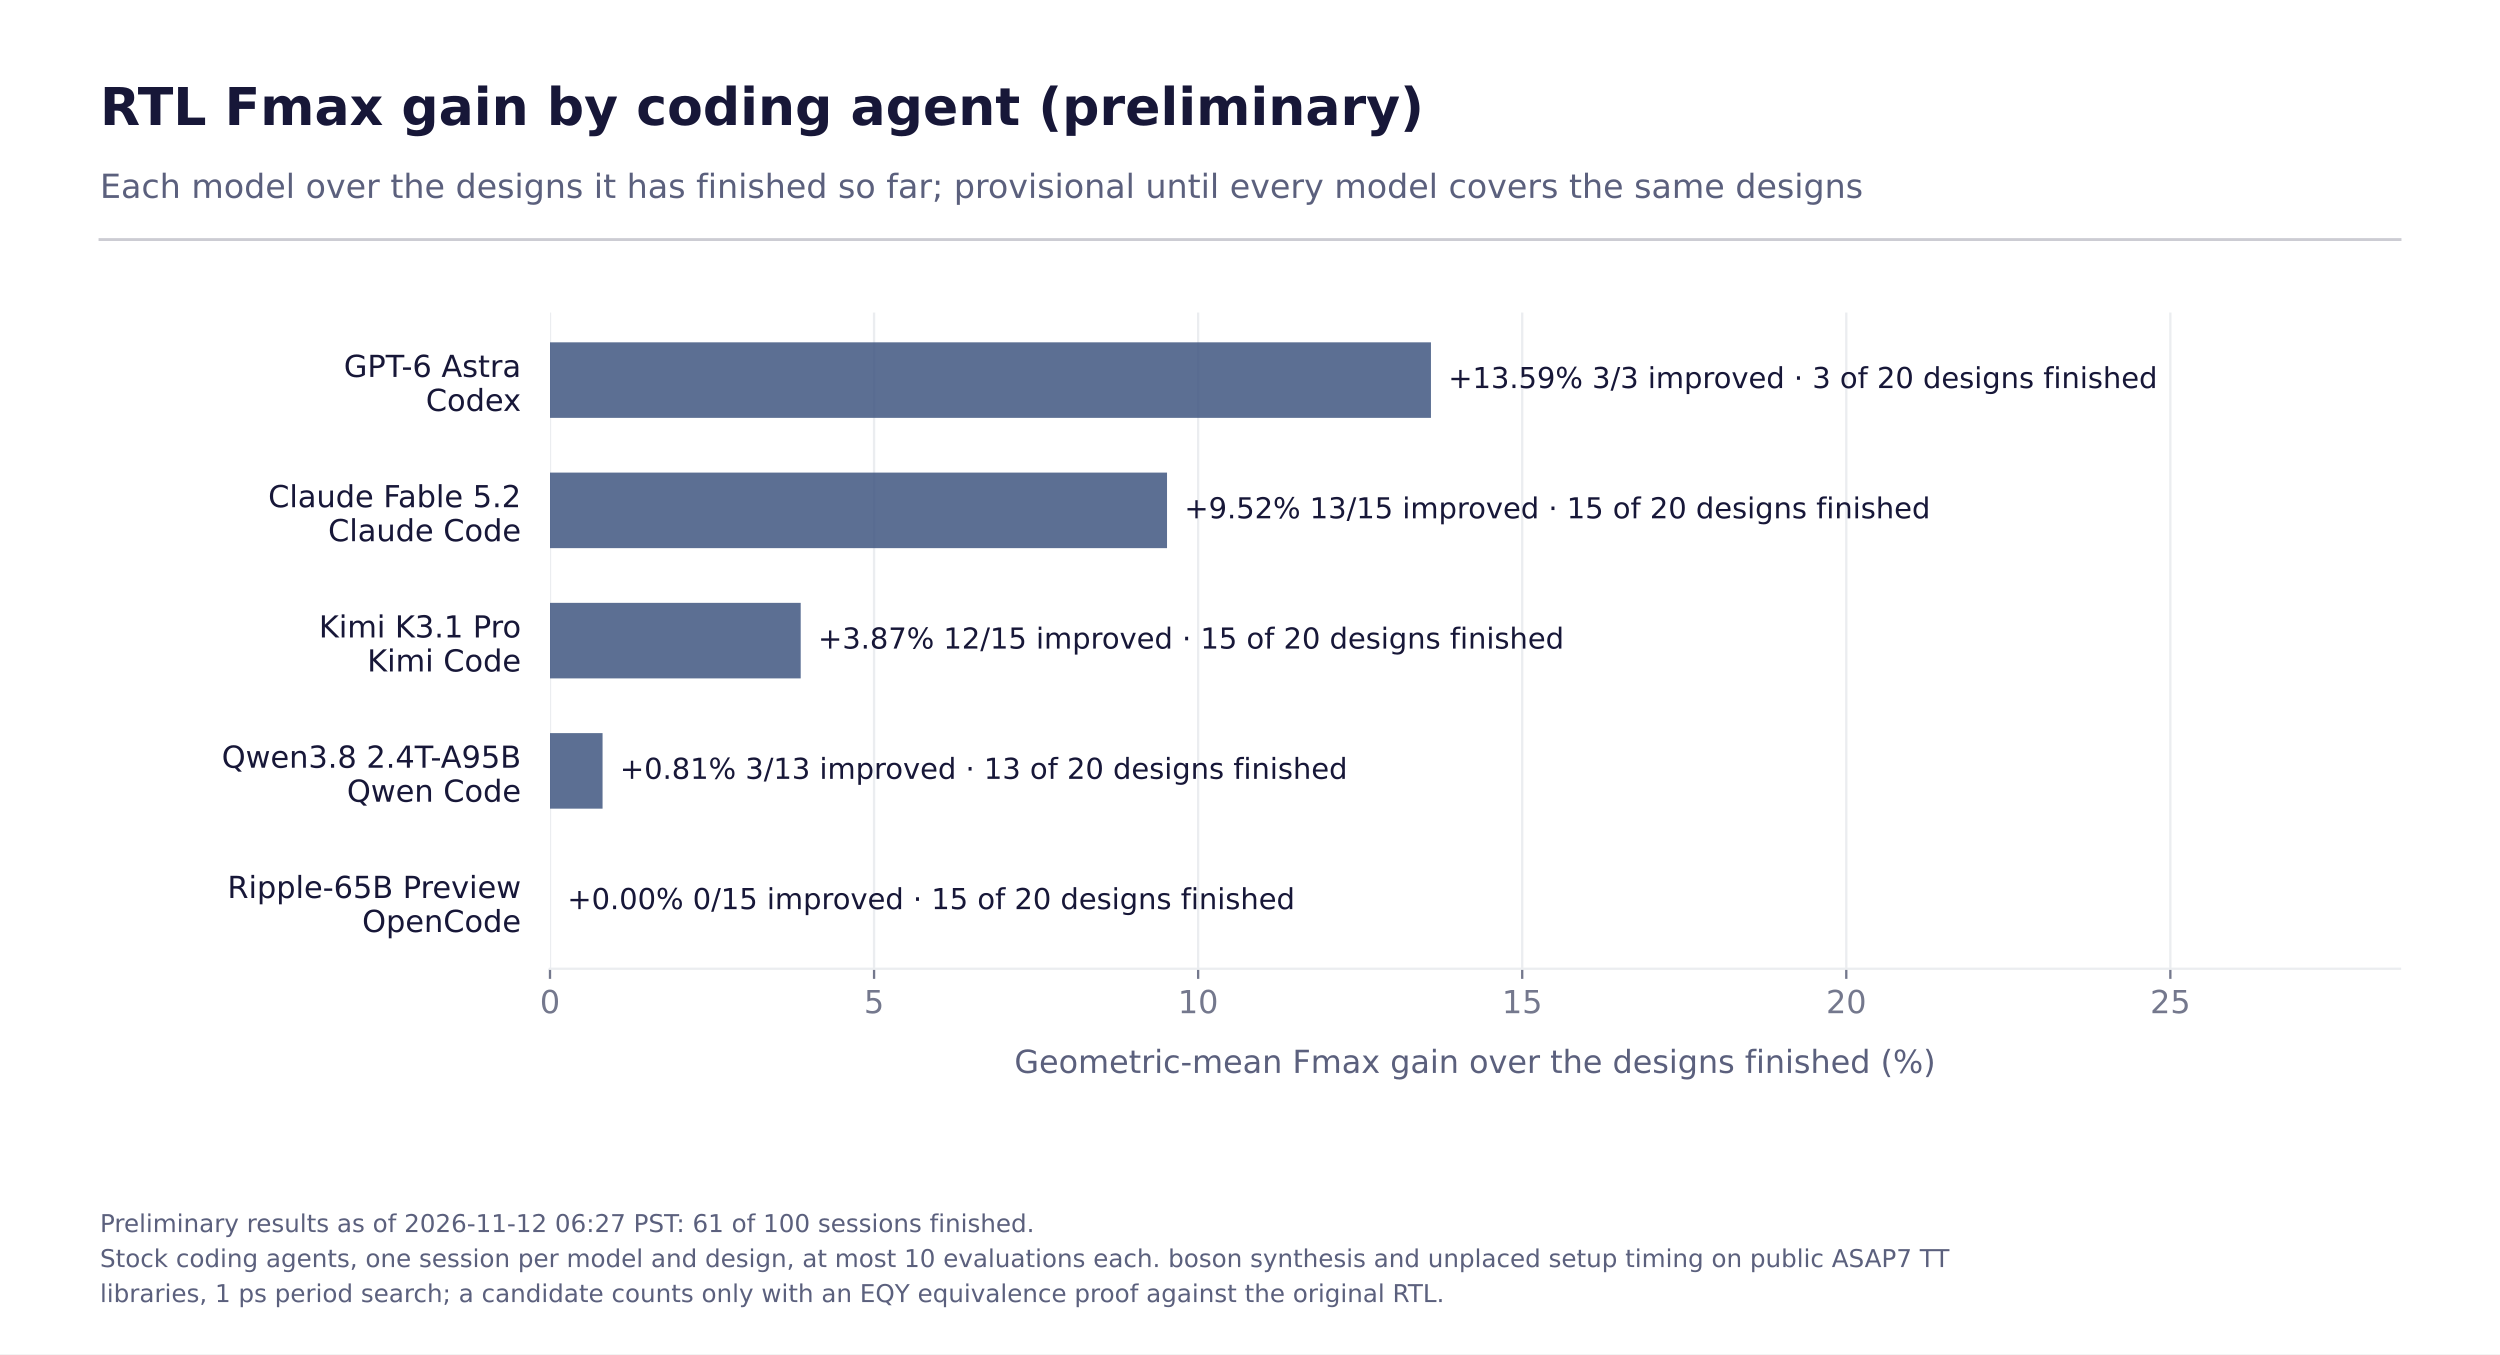
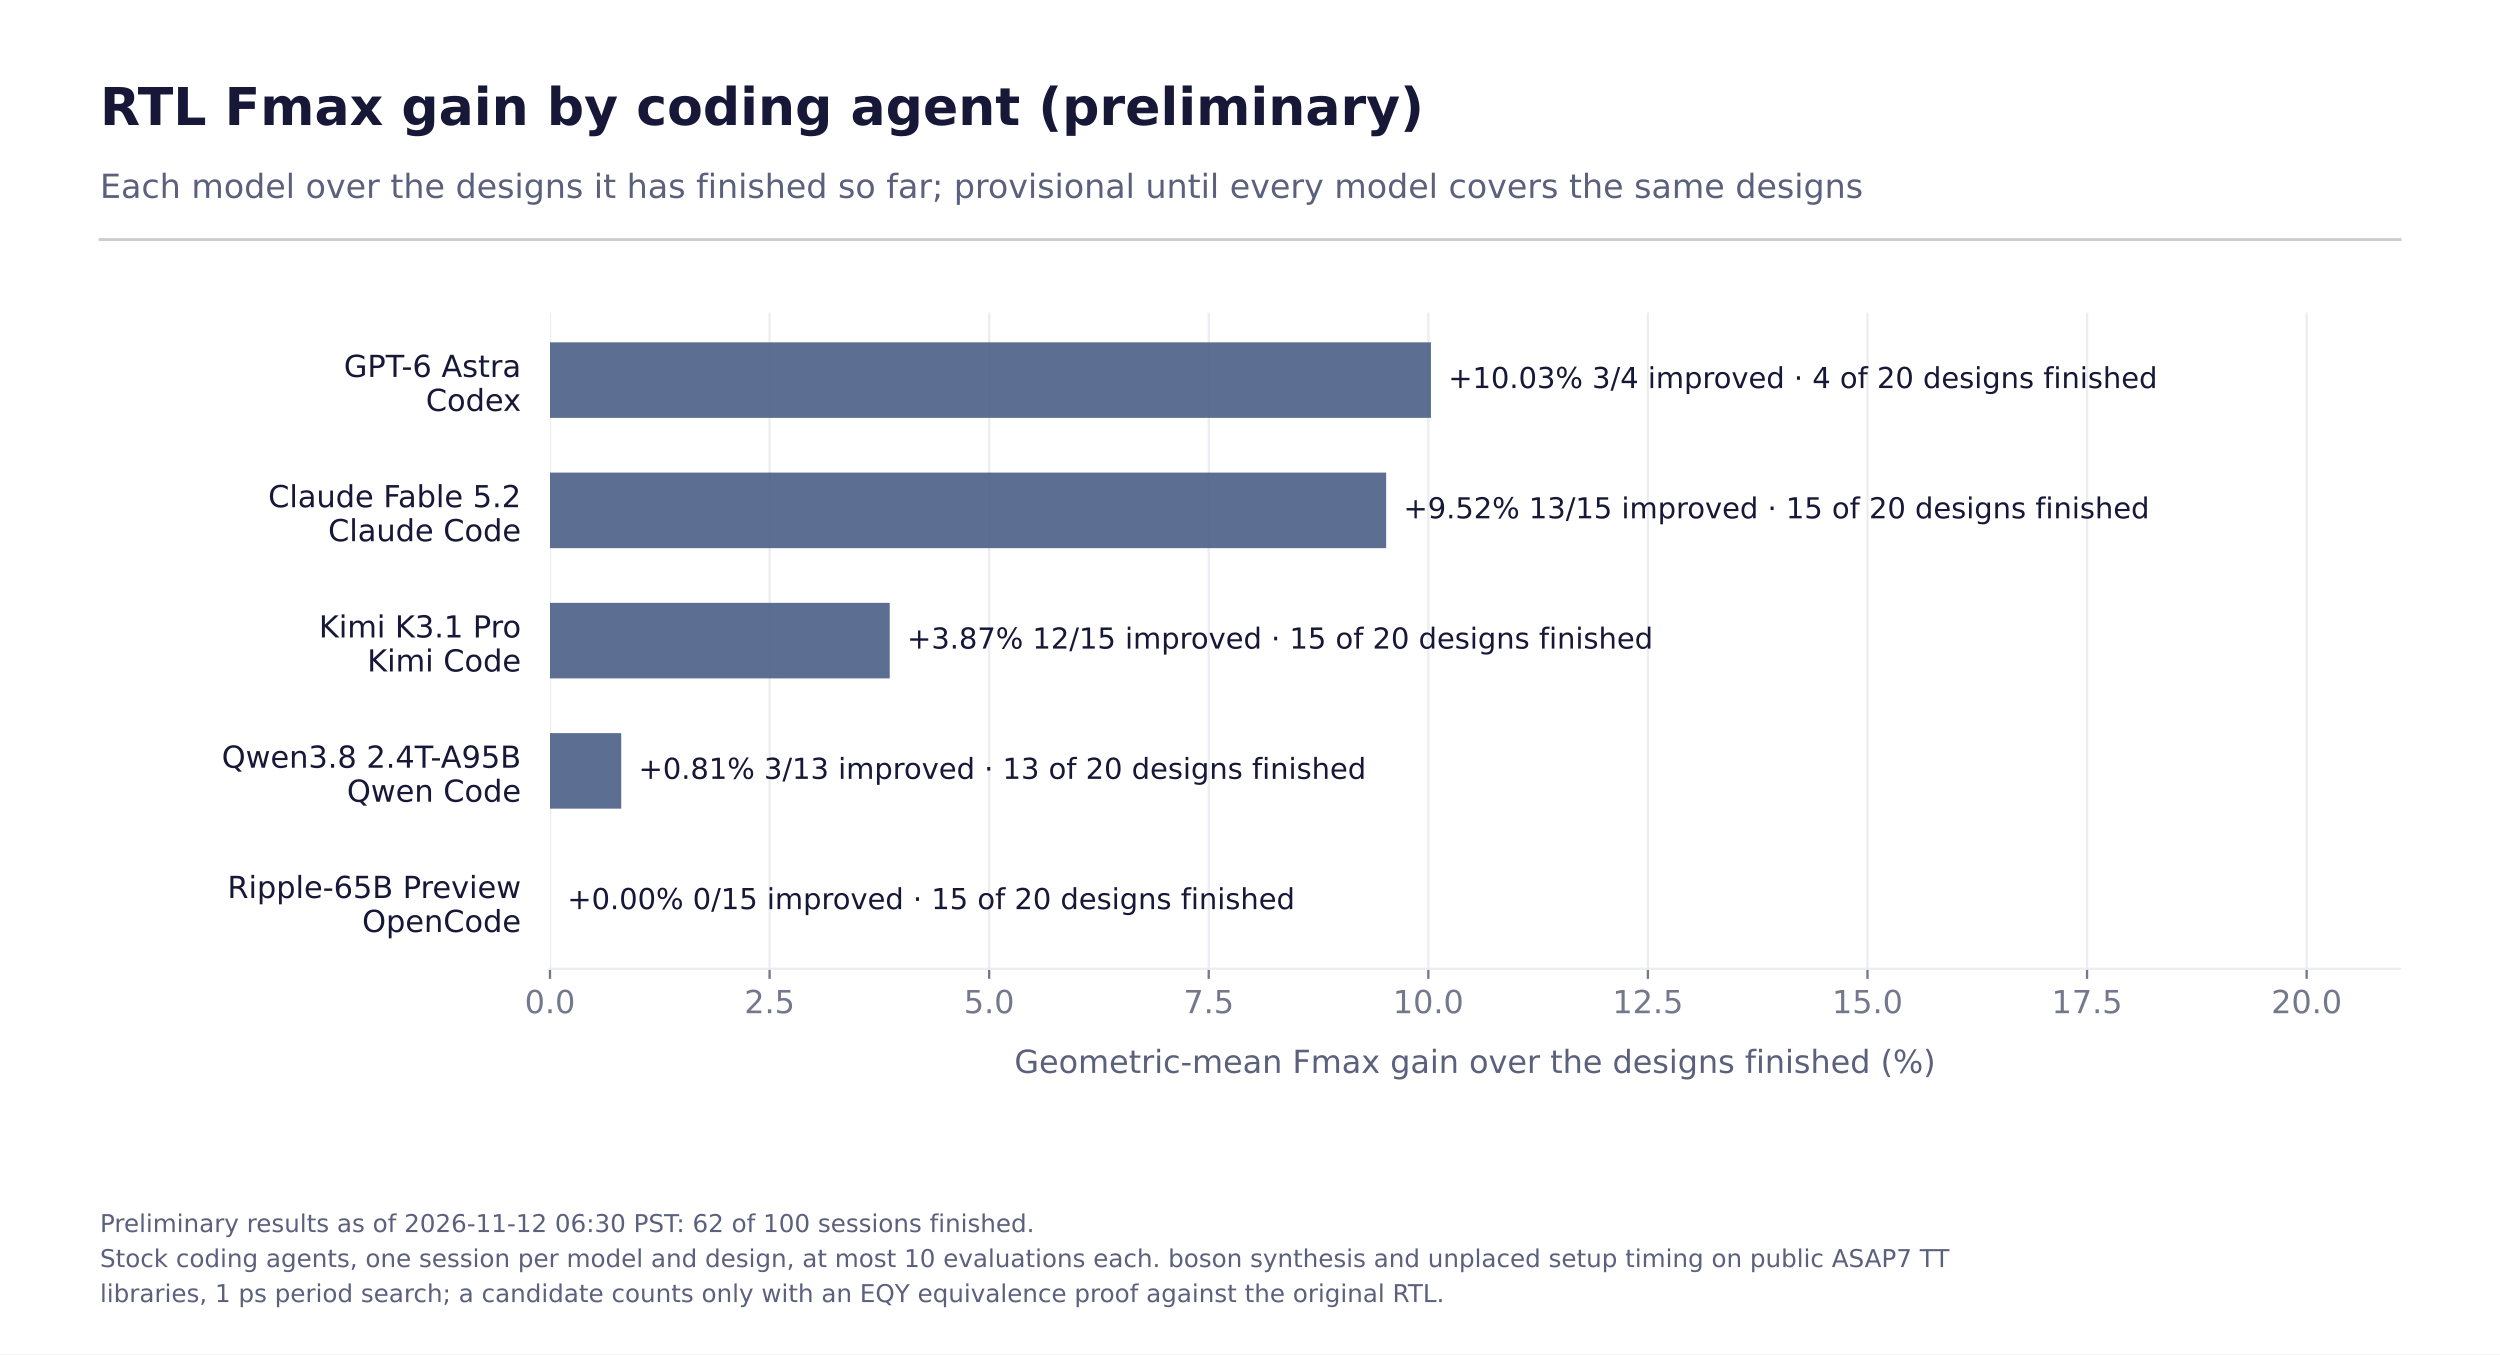
<svg xmlns="http://www.w3.org/2000/svg" xmlns:xlink="http://www.w3.org/1999/xlink" width="864pt" height="468pt" viewBox="0 0 864 468" version="1.1">
  <defs>
    <style type="text/css">*{stroke-linejoin: round; stroke-linecap: butt}</style>
  </defs>
  <g id="figure_1">
    <g id="patch_1">
      <path d="M 0 468  L 864 468  L 864 0  L 0 0  z " style="fill: #ffffff" />
    </g>
    <g id="axes_1">
      <g id="patch_2">
        <path d="M 190.08 334.8  L 829.44 334.8  L 829.44 108  L 190.08 108  z " style="fill: #ffffff" />
      </g>
      <g id="matplotlib.axis_1">
        <g id="xtick_1">
          <g id="line2d_1">
            <path d="M 190.08 334.8  L 190.08 108  " clip-path="url(#p4ebb32de9a)" style="fill: none; stroke: #ebedf0; stroke-width: 0.8; stroke-linecap: square" />
          </g>
          <g id="line2d_2">
            <defs>
              <path id="m93d353a957" d="M 0 0  L 0 3.5  " style="stroke: #74788d; stroke-width: 0.8" />
            </defs>
            <g>
              <use xlink:href="#m93d353a957" x="190.08" y="334.8" style="fill: #74788d; stroke: #74788d; stroke-width: 0.8" />
            </g>
          </g>
          <g id="text_1">
-             <text style="fill: #74788d; font: 11px 'DejaVu Sans'; text-anchor: middle" x="190.08" y="350.158" transform="rotate(-0 190.08 350.1583)">0</text>
+             <text style="fill: #74788d; font: 11px 'DejaVu Sans'; text-anchor: middle" x="190.08" y="350.158" transform="rotate(-0 190.08 350.1583)">0.0</text>
          </g>
        </g>
        <g id="xtick_2">
          <g id="line2d_3">
-             <path d="M 302.079 334.8  L 302.079 108  " clip-path="url(#p4ebb32de9a)" style="fill: none; stroke: #ebedf0; stroke-width: 0.8; stroke-linecap: square" />
+             <path d="M 265.967 334.8  L 265.967 108  " clip-path="url(#p4ebb32de9a)" style="fill: none; stroke: #ebedf0; stroke-width: 0.8; stroke-linecap: square" />
          </g>
          <g id="line2d_4">
            <g>
-               <use xlink:href="#m93d353a957" x="302.079" y="334.8" style="fill: #74788d; stroke: #74788d; stroke-width: 0.8" />
+               <use xlink:href="#m93d353a957" x="265.967" y="334.8" style="fill: #74788d; stroke: #74788d; stroke-width: 0.8" />
            </g>
          </g>
          <g id="text_2">
-             <text style="fill: #74788d; font: 11px 'DejaVu Sans'; text-anchor: middle" x="302.079" y="350.158" transform="rotate(-0 302.0787 350.1583)">5</text>
+             <text style="fill: #74788d; font: 11px 'DejaVu Sans'; text-anchor: middle" x="265.967" y="350.158" transform="rotate(-0 265.9666 350.1583)">2.5</text>
          </g>
        </g>
        <g id="xtick_3">
          <g id="line2d_5">
-             <path d="M 414.077 334.8  L 414.077 108  " clip-path="url(#p4ebb32de9a)" style="fill: none; stroke: #ebedf0; stroke-width: 0.8; stroke-linecap: square" />
+             <path d="M 341.853 334.8  L 341.853 108  " clip-path="url(#p4ebb32de9a)" style="fill: none; stroke: #ebedf0; stroke-width: 0.8; stroke-linecap: square" />
          </g>
          <g id="line2d_6">
            <g>
-               <use xlink:href="#m93d353a957" x="414.077" y="334.8" style="fill: #74788d; stroke: #74788d; stroke-width: 0.8" />
+               <use xlink:href="#m93d353a957" x="341.853" y="334.8" style="fill: #74788d; stroke: #74788d; stroke-width: 0.8" />
            </g>
          </g>
          <g id="text_3">
-             <text style="fill: #74788d; font: 11px 'DejaVu Sans'; text-anchor: middle" x="414.077" y="350.158" transform="rotate(-0 414.0773 350.1583)">10</text>
+             <text style="fill: #74788d; font: 11px 'DejaVu Sans'; text-anchor: middle" x="341.853" y="350.158" transform="rotate(-0 341.8533 350.1583)">5.0</text>
          </g>
        </g>
        <g id="xtick_4">
          <g id="line2d_7">
-             <path d="M 526.076 334.8  L 526.076 108  " clip-path="url(#p4ebb32de9a)" style="fill: none; stroke: #ebedf0; stroke-width: 0.8; stroke-linecap: square" />
+             <path d="M 417.74 334.8  L 417.74 108  " clip-path="url(#p4ebb32de9a)" style="fill: none; stroke: #ebedf0; stroke-width: 0.8; stroke-linecap: square" />
          </g>
          <g id="line2d_8">
            <g>
-               <use xlink:href="#m93d353a957" x="526.076" y="334.8" style="fill: #74788d; stroke: #74788d; stroke-width: 0.8" />
+               <use xlink:href="#m93d353a957" x="417.74" y="334.8" style="fill: #74788d; stroke: #74788d; stroke-width: 0.8" />
            </g>
          </g>
          <g id="text_4">
-             <text style="fill: #74788d; font: 11px 'DejaVu Sans'; text-anchor: middle" x="526.076" y="350.158" transform="rotate(-0 526.076 350.1583)">15</text>
+             <text style="fill: #74788d; font: 11px 'DejaVu Sans'; text-anchor: middle" x="417.74" y="350.158" transform="rotate(-0 417.7399 350.1583)">7.5</text>
          </g>
        </g>
        <g id="xtick_5">
          <g id="line2d_9">
-             <path d="M 638.075 334.8  L 638.075 108  " clip-path="url(#p4ebb32de9a)" style="fill: none; stroke: #ebedf0; stroke-width: 0.8; stroke-linecap: square" />
+             <path d="M 493.627 334.8  L 493.627 108  " clip-path="url(#p4ebb32de9a)" style="fill: none; stroke: #ebedf0; stroke-width: 0.8; stroke-linecap: square" />
          </g>
          <g id="line2d_10">
            <g>
-               <use xlink:href="#m93d353a957" x="638.075" y="334.8" style="fill: #74788d; stroke: #74788d; stroke-width: 0.8" />
+               <use xlink:href="#m93d353a957" x="493.627" y="334.8" style="fill: #74788d; stroke: #74788d; stroke-width: 0.8" />
            </g>
          </g>
          <g id="text_5">
-             <text style="fill: #74788d; font: 11px 'DejaVu Sans'; text-anchor: middle" x="638.075" y="350.158" transform="rotate(-0 638.0746 350.1583)">20</text>
+             <text style="fill: #74788d; font: 11px 'DejaVu Sans'; text-anchor: middle" x="493.627" y="350.158" transform="rotate(-0 493.6265 350.1583)">10.0</text>
          </g>
        </g>
        <g id="xtick_6">
          <g id="line2d_11">
-             <path d="M 750.073 334.8  L 750.073 108  " clip-path="url(#p4ebb32de9a)" style="fill: none; stroke: #ebedf0; stroke-width: 0.8; stroke-linecap: square" />
+             <path d="M 569.513 334.8  L 569.513 108  " clip-path="url(#p4ebb32de9a)" style="fill: none; stroke: #ebedf0; stroke-width: 0.8; stroke-linecap: square" />
          </g>
          <g id="line2d_12">
            <g>
-               <use xlink:href="#m93d353a957" x="750.073" y="334.8" style="fill: #74788d; stroke: #74788d; stroke-width: 0.8" />
+               <use xlink:href="#m93d353a957" x="569.513" y="334.8" style="fill: #74788d; stroke: #74788d; stroke-width: 0.8" />
            </g>
          </g>
          <g id="text_6">
-             <text style="fill: #74788d; font: 11px 'DejaVu Sans'; text-anchor: middle" x="750.073" y="350.158" transform="rotate(-0 750.0733 350.1583)">25</text>
-           </g>
-         </g>
-         <g id="text_7">
+             <text style="fill: #74788d; font: 11px 'DejaVu Sans'; text-anchor: middle" x="569.513" y="350.158" transform="rotate(-0 569.5131 350.1583)">12.5</text>
+           </g>
+         </g>
+         <g id="xtick_7">
+           <g id="line2d_13">
+             <path d="M 645.4 334.8  L 645.4 108  " clip-path="url(#p4ebb32de9a)" style="fill: none; stroke: #ebedf0; stroke-width: 0.8; stroke-linecap: square" />
+           </g>
+           <g id="line2d_14">
+             <g>
+               <use xlink:href="#m93d353a957" x="645.4" y="334.8" style="fill: #74788d; stroke: #74788d; stroke-width: 0.8" />
+             </g>
+           </g>
+           <g id="text_7">
+             <text style="fill: #74788d; font: 11px 'DejaVu Sans'; text-anchor: middle" x="645.4" y="350.158" transform="rotate(-0 645.3998 350.1583)">15.0</text>
+           </g>
+         </g>
+         <g id="xtick_8">
+           <g id="line2d_15">
+             <path d="M 721.286 334.8  L 721.286 108  " clip-path="url(#p4ebb32de9a)" style="fill: none; stroke: #ebedf0; stroke-width: 0.8; stroke-linecap: square" />
+           </g>
+           <g id="line2d_16">
+             <g>
+               <use xlink:href="#m93d353a957" x="721.286" y="334.8" style="fill: #74788d; stroke: #74788d; stroke-width: 0.8" />
+             </g>
+           </g>
+           <g id="text_8">
+             <text style="fill: #74788d; font: 11px 'DejaVu Sans'; text-anchor: middle" x="721.286" y="350.158" transform="rotate(-0 721.2864 350.1583)">17.5</text>
+           </g>
+         </g>
+         <g id="xtick_9">
+           <g id="line2d_17">
+             <path d="M 797.173 334.8  L 797.173 108  " clip-path="url(#p4ebb32de9a)" style="fill: none; stroke: #ebedf0; stroke-width: 0.8; stroke-linecap: square" />
+           </g>
+           <g id="line2d_18">
+             <g>
+               <use xlink:href="#m93d353a957" x="797.173" y="334.8" style="fill: #74788d; stroke: #74788d; stroke-width: 0.8" />
+             </g>
+           </g>
+           <g id="text_9">
+             <text style="fill: #74788d; font: 11px 'DejaVu Sans'; text-anchor: middle" x="797.173" y="350.158" transform="rotate(-0 797.173 350.1583)">20.0</text>
+           </g>
+         </g>
+         <g id="text_10">
          <text style="fill: #5b607d; font: 11px 'DejaVu Sans'; text-anchor: middle" x="509.76" y="370.804" transform="rotate(-0 509.76 370.8042)">Geometric-mean Fmax gain over the designs finished (%)</text>
        </g>
      </g>
      <g id="matplotlib.axis_2">
        <g id="ytick_1">
-           <g id="line2d_13" />
-           <g id="text_8">
+           <g id="line2d_19" />
+           <g id="text_11">
            <text style="fill: #171738; font: 10.5px 'DejaVu Sans'" transform="translate(118.8322 130.2724)">GPT-6 Astra</text>
            <text style="fill: #171738; font: 10.5px 'DejaVu Sans'" transform="translate(147.1658 142.0301)">Codex</text>
          </g>
        </g>
        <g id="ytick_2">
-           <g id="line2d_14" />
-           <g id="text_9">
+           <g id="line2d_20" />
+           <g id="text_12">
            <text style="fill: #171738; font: 10.5px 'DejaVu Sans'" transform="translate(92.68391 175.2903)">Claude Fable 5.2</text>
            <text style="fill: #171738; font: 10.5px 'DejaVu Sans'" transform="translate(113.3952 187.048)">Claude Code</text>
          </g>
        </g>
        <g id="ytick_3">
-           <g id="line2d_15" />
-           <g id="text_10">
+           <g id="line2d_21" />
+           <g id="text_13">
            <text style="fill: #171738; font: 10.5px 'DejaVu Sans'" transform="translate(110.2222 220.3082)">Kimi K3.1 Pro</text>
            <text style="fill: #171738; font: 10.5px 'DejaVu Sans'" transform="translate(126.9123 232.0659)">Kimi Code</text>
          </g>
        </g>
        <g id="ytick_4">
-           <g id="line2d_16" />
-           <g id="text_11">
+           <g id="line2d_22" />
+           <g id="text_14">
            <text style="fill: #171738; font: 10.5px 'DejaVu Sans'" transform="translate(76.62383 265.326)">Qwen3.8 2.4T-A95B</text>
            <text style="fill: #171738; font: 10.5px 'DejaVu Sans'" transform="translate(119.892 277.0837)">Qwen Code</text>
          </g>
        </g>
        <g id="ytick_5">
-           <g id="line2d_17" />
-           <g id="text_12">
+           <g id="line2d_23" />
+           <g id="text_15">
            <text style="fill: #171738; font: 10.5px 'DejaVu Sans'" transform="translate(78.59914 310.3439)">Ripple-65B Preview</text>
            <text style="fill: #171738; font: 10.5px 'DejaVu Sans'" transform="translate(125.1502 322.1016)">OpenCode</text>
          </g>
        </g>
      </g>
      <g id="patch_3">
        <path d="M 190.08 118.309  L 494.537 118.309  L 494.537 144.419  L 190.08 144.419  z " clip-path="url(#p4ebb32de9a)" style="fill: #3f5680; opacity: 0.85" />
      </g>
      <g id="patch_4">
-         <path d="M 190.08 163.327  L 403.325 163.327  L 403.325 189.437  L 190.08 189.437  z " clip-path="url(#p4ebb32de9a)" style="fill: #3f5680; opacity: 0.85" />
+         <path d="M 190.08 163.327  L 479.056 163.327  L 479.056 189.437  L 190.08 189.437  z " clip-path="url(#p4ebb32de9a)" style="fill: #3f5680; opacity: 0.85" />
      </g>
      <g id="patch_5">
-         <path d="M 190.08 208.345  L 276.722 208.345  L 276.722 234.455  L 190.08 234.455  z " clip-path="url(#p4ebb32de9a)" style="fill: #3f5680; opacity: 0.85" />
+         <path d="M 190.08 208.345  L 307.492 208.345  L 307.492 234.455  L 190.08 234.455  z " clip-path="url(#p4ebb32de9a)" style="fill: #3f5680; opacity: 0.85" />
      </g>
      <g id="patch_6">
-         <path d="M 190.08 253.363  L 208.246 253.363  L 208.246 279.473  L 190.08 279.473  z " clip-path="url(#p4ebb32de9a)" style="fill: #3f5680; opacity: 0.85" />
+         <path d="M 190.08 253.363  L 214.698 253.363  L 214.698 279.473  L 190.08 279.473  z " clip-path="url(#p4ebb32de9a)" style="fill: #3f5680; opacity: 0.85" />
      </g>
      <g id="patch_7">
        <path d="M 190.08 298.381  L 190.08 298.381  L 190.08 324.491  L 190.08 324.491  z " clip-path="url(#p4ebb32de9a)" style="fill: #3f5680; opacity: 0.85" />
      </g>
      <g id="patch_8">
        <path d="M 190.08 334.8  L 829.44 334.8  " style="fill: none; stroke: #ebedf0; stroke-width: 0.8; stroke-linejoin: miter; stroke-linecap: square" />
      </g>
-       <g id="text_13">
-         <text style="fill: #171738; font: 10px 'DejaVu Sans'; text-anchor: start" x="500.537" y="134.124" transform="rotate(-0 500.5371 134.1236)">+13.59%   3/3 improved · 3 of 20 designs finished</text>
-       </g>
-       <g id="text_14">
-         <text style="fill: #171738; font: 10px 'DejaVu Sans'; text-anchor: start" x="409.325" y="179.142" transform="rotate(-0 409.3254 179.1415)">+9.52%   13/15 improved · 15 of 20 designs finished</text>
-       </g>
-       <g id="text_15">
-         <text style="fill: #171738; font: 10px 'DejaVu Sans'; text-anchor: start" x="282.722" y="224.159" transform="rotate(-0 282.7222 224.1594)">+3.87%   12/15 improved · 15 of 20 designs finished</text>
-       </g>
      <g id="text_16">
-         <text style="fill: #171738; font: 10px 'DejaVu Sans'; text-anchor: start" x="214.246" y="269.177" transform="rotate(-0 214.2462 269.1772)">+0.81%   3/13 improved · 13 of 20 designs finished</text>
+         <text style="fill: #171738; font: 10px 'DejaVu Sans'; text-anchor: start" x="500.537" y="134.124" transform="rotate(-0 500.5371 134.1236)">+10.03%   3/4 improved · 4 of 20 designs finished</text>
      </g>
      <g id="text_17">
+         <text style="fill: #171738; font: 10px 'DejaVu Sans'; text-anchor: start" x="485.056" y="179.142" transform="rotate(-0 485.0563 179.1415)">+9.52%   13/15 improved · 15 of 20 designs finished</text>
+       </g>
+       <g id="text_18">
+         <text style="fill: #171738; font: 10px 'DejaVu Sans'; text-anchor: start" x="313.492" y="224.159" transform="rotate(-0 313.4918 224.1594)">+3.87%   12/15 improved · 15 of 20 designs finished</text>
+       </g>
+       <g id="text_19">
+         <text style="fill: #171738; font: 10px 'DejaVu Sans'; text-anchor: start" x="220.698" y="269.177" transform="rotate(-0 220.6976 269.1772)">+0.81%   3/13 improved · 13 of 20 designs finished</text>
+       </g>
+       <g id="text_20">
        <text style="fill: #171738; font: 10px 'DejaVu Sans'; text-anchor: start" x="196.08" y="314.195" transform="rotate(-0 196.08 314.1951)">+0.00%   0/15 improved · 15 of 20 designs finished</text>
      </g>
    </g>
-     <g id="line2d_18">
+     <g id="line2d_24">
      <path d="M 34.56 82.8  L 829.44 82.8  " style="fill: none; stroke: #171738; stroke-opacity: 0.22; stroke-linecap: square" />
    </g>
-     <g id="text_18">
+     <g id="text_21">
      <text style="fill: #171738; font: 700 18px 'DejaVu Sans'; text-anchor: start" x="34.56" y="43.2" transform="rotate(-0 34.56 43.2)">RTL Fmax gain by coding agent (preliminary)</text>
    </g>
-     <g id="text_19">
+     <g id="text_22">
      <text style="fill: #5b607d; font: 11.5px 'DejaVu Sans'; text-anchor: start" x="34.56" y="68.4" transform="rotate(-0 34.56 68.4)">Each model over the designs it has finished so far; provisional until every model covers the same designs</text>
    </g>
-     <g id="text_20">
-       <text style="fill: #5b607d; font: 8.5px 'DejaVu Sans'" transform="translate(34.56 425.7968)">Preliminary results as of 2026-11-12 06:27 PST: 61 of 100 sessions finished.</text>
+     <g id="text_23">
+       <text style="fill: #5b607d; font: 8.5px 'DejaVu Sans'" transform="translate(34.56 425.7968)">Preliminary results as of 2026-11-12 06:30 PST: 62 of 100 sessions finished.</text>
      <text style="fill: #5b607d; font: 8.5px 'DejaVu Sans'" transform="translate(34.56 437.8984)">Stock coding agents, one session per model and design, at most 10 evaluations each. boson synthesis and unplaced setup timing on public ASAP7 TT</text>
      <text style="fill: #5b607d; font: 8.5px 'DejaVu Sans'" transform="translate(34.56 450)">libraries, 1 ps period search; a candidate counts only with an EQY equivalence proof against the original RTL.</text>
    </g>
  </g>
  <defs>
    <clipPath id="p4ebb32de9a">
      <rect x="190.08" y="108" width="639.36" height="226.8" />
    </clipPath>
  </defs>
</svg>
